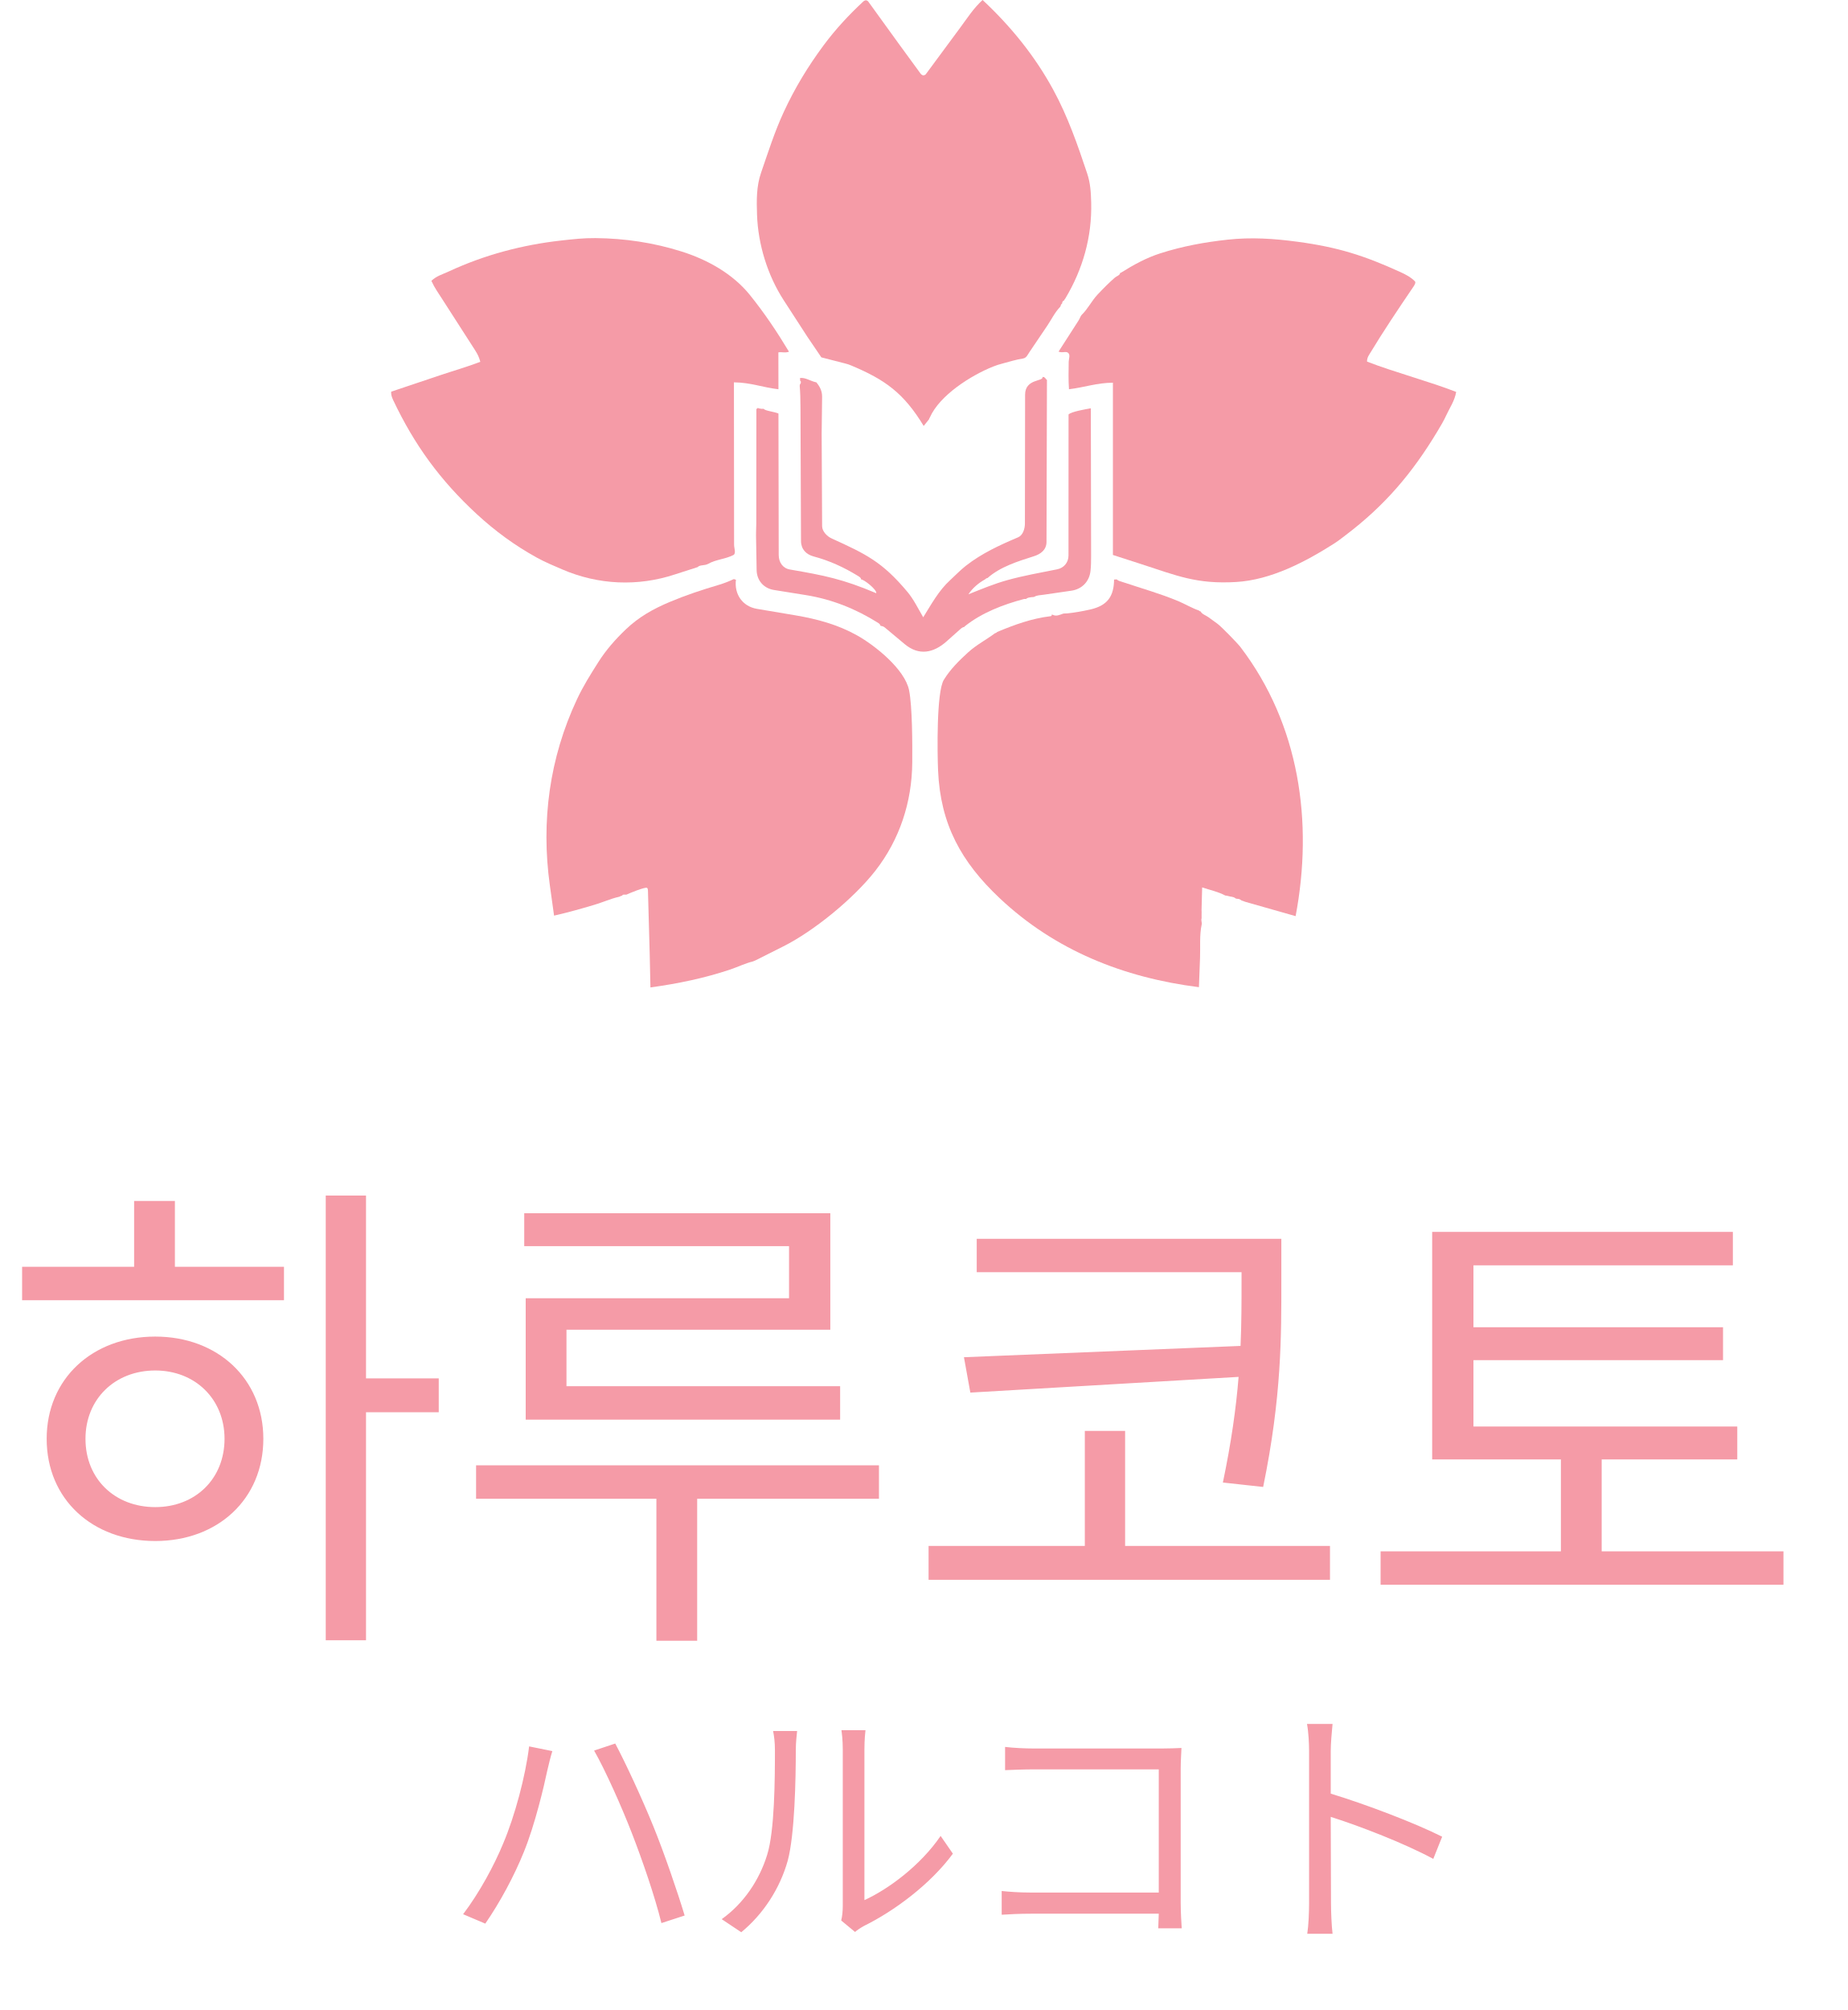
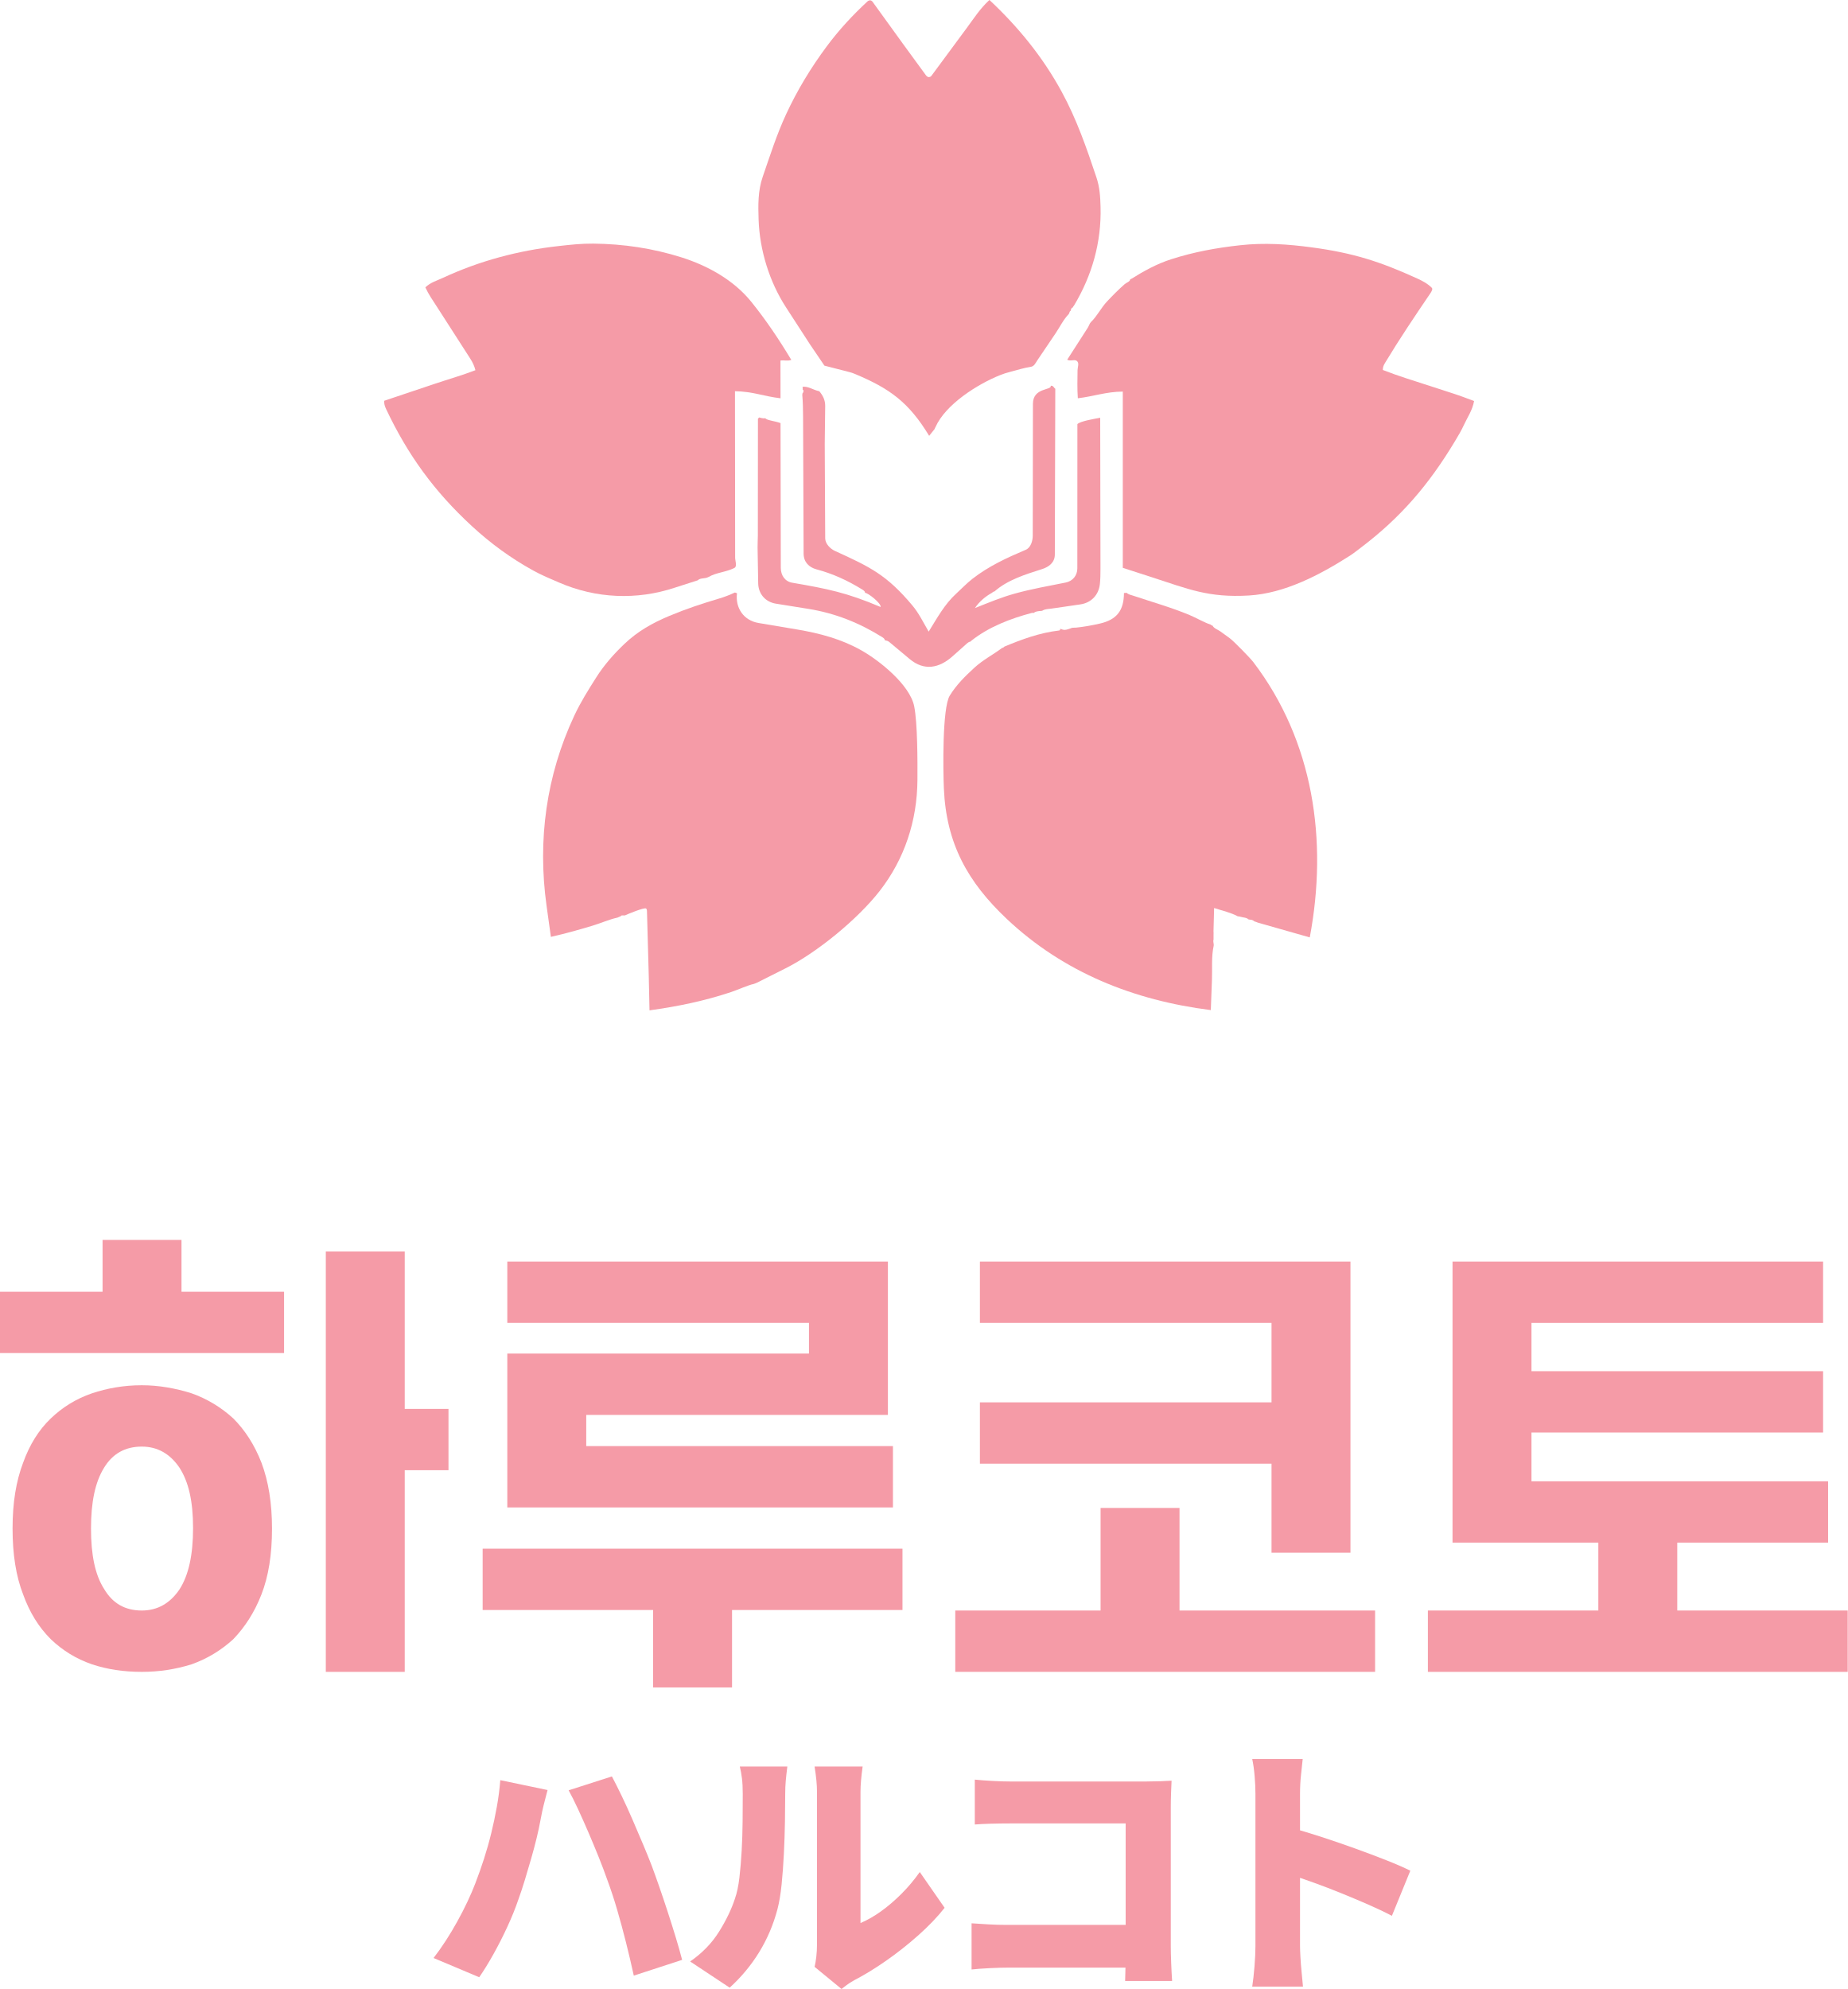
- <svg xmlns="http://www.w3.org/2000/svg" id="_레이어_2" data-name="레이어 2" viewBox="0 0 1787.31 1944.27">
+ <svg xmlns="http://www.w3.org/2000/svg" id="_레이어_2" data-name="레이어 2" viewBox="0 0 1746.91 1880.31">
  <defs>
    <style>
      .cls-1 {
-         font-family: OTSBAggroM-KSCpc-EUC-H, 'SB AggroOTF';
-         font-size: 475.35px;
-       }
- 
-       .cls-1, .cls-2, .cls-3 {
        fill: #f59ba7;
-       }
- 
-       .cls-2 {
-         font-family: BMEuljirooraeoraeOTF-KSCpc-EUC-H, 'BM Euljiro oraeorae OTF';
-         font-size: 252.46px;
      }
    </style>
  </defs>
  <g id="_레이어_1-2" data-name="레이어 1">
    <g>
-       <path class="cls-3" d="M712.02,560.84c-1.74,13.76,6.18,25.71,20.34,28.1l36.82,6.2c21.15,3.56,41.5,9.04,60.2,19.56,17.56,9.88,46.05,32.78,50.14,52.91,3.21,15.81,3.21,52.2,3.09,69.82-.26,38.32-12.12,74.6-35.69,104.84-20.8,26.68-59.2,58.16-88.98,73.13l-27,13.57c-.79.25-2.21,1.04-3.01,1.2-5.48,1.12-15.33,5.62-21.4,7.64-25.47,8.49-50.47,13.63-77.23,17.33l-.71-32.6-1.7-61.24c-.03-1.13-.26-2.03-.89-2.46-1.71-1.16-17.62,5.4-19.95,6.55h-1.83c-.92,0-2.04-.09-2.27,1.01-1.06-.05-2.04.87-3.02,1.08-7.97,1.75-15.46,5.21-23.66,7.67-13.05,3.91-25.65,7.45-39.21,10.53l-4.11-29.52c-8.61-61.92-.28-123.02,26.24-179.64,6.06-12.93,13.15-24.14,20.76-36.15,7.43-11.71,16.5-21.98,26.5-31.53,12.63-12.07,26.63-19.9,42.59-26.6s31.05-11.65,47.19-16.44c5.25-1.56,10.06-3.44,14.63-5.62.76,0,1.45.48,2.16.65Z" />
+       <path class="cls-1" d="M696.8,560.84c-1.74,13.76,6.18,25.71,20.34,28.1l36.82,6.2c21.15,3.56,41.5,9.04,60.2,19.56,17.56,9.88,46.05,32.78,50.14,52.91,3.21,15.81,3.21,52.2,3.09,69.82-.26,38.32-12.12,74.6-35.69,104.84-20.8,26.68-59.2,58.16-88.98,73.13l-27,13.57c-.79.25-2.21,1.04-3.01,1.2-5.48,1.12-15.33,5.62-21.4,7.64-25.47,8.49-50.47,13.63-77.23,17.33l-.71-32.6-1.7-61.24c-.03-1.13-.26-2.03-.89-2.46-1.71-1.16-17.62,5.4-19.95,6.55h-1.83c-.92,0-2.04-.09-2.27,1.01-1.06-.05-2.04.87-3.02,1.08-7.97,1.75-15.46,5.21-23.66,7.67-13.05,3.91-25.65,7.45-39.21,10.53l-4.11-29.52c-8.61-61.92-.28-123.02,26.24-179.64,6.06-12.93,13.15-24.14,20.76-36.15,7.43-11.71,16.5-21.98,26.5-31.53,12.63-12.07,26.63-19.9,42.59-26.6,15.54-6.52,31.05-11.65,47.19-16.44,5.25-1.56,10.06-3.44,14.63-5.62.76,0,1.45.48,2.16.65Z" />
      <g>
        <g>
-           <path class="cls-3" d="M1043.74,309.64c.95-1.48,1.7-4.05,2.89-5.18,5.9-5.64,9.41-13.29,15.28-19.53,5.35-5.69,10.72-11.12,16.58-16.27,1.95-1.71,4.98-2.21,5.31-4.73.22-.04.61-.07.8-.19,11.95-7.45,24.13-14.26,38.08-18.72,21.45-6.86,42.52-10.71,64.96-13.18,22.99-2.53,44.98-1.05,67.9,2.03,38.73,5.21,64.23,13.26,99.47,29.36,5.12,2.34,10.07,4.93,13.96,8.92,1.11,1.14-.57,3.84-1.36,5.01-14.82,21.82-29.26,43.26-42.87,65.83-1.28,2.12-2.2,3.98-2.15,6.76,7.1,2.74,13.94,5.22,21.28,7.6l45.33,14.68c6.72,2.17,13.2,4.65,19.68,7.09-1.63,8.96-6.25,15.24-9.61,22.59-2.5,5.45-5.33,10.17-8.43,15.32-24.58,40.85-50.99,71.93-89.1,100.76-3.83,2.9-6.93,5.42-10.99,8-27.95,17.77-60.98,35.14-94.69,37.17-38.29,2.3-57.52-6.17-92.12-17.36l-27.19-8.79v-166.62c-15.8.11-27.35,4.51-42.51,6.32-.65-9.33-.36-17.72-.26-26.68.03-2.69,1.88-6.71-.73-8.65-2.27-1.69-5.57.55-9.07-1.09l19.57-30.44Z" />
-           <path class="cls-3" d="M685.09,545.43c-3.27,1.91-7.85.66-10.19,3.17l-21.81,7c-36.01,11.92-74.27,10.25-109.24-4.86-8.56-3.7-16.58-7-24.68-11.48-21.17-11.7-40.1-25.54-57.81-41.88-35.48-32.74-60.54-67.13-81.08-110.62-1.27-2.68-2.05-5.19-1.82-7.89l47.84-16.06c12.92-4.34,25.44-7.85,38.39-12.83-.99-4.1-2.69-7.54-4.93-11.04l-31.63-49.19c-3.85-5.99-7.79-11.51-10.77-18.09,4.84-4.68,10.77-6.28,16.84-9.09,34.46-15.99,70.92-25.69,108.79-29.93,11.45-1.28,21.61-2.43,33.14-2.33,28.4.26,56.21,4.42,83.31,12.97,24.98,7.88,49.53,21.53,66.05,42.01,14.08,17.46,26.22,35.57,37.87,54.94-3.98,1.38-6.79,0-10.27.62l.06,35.68c-16.07-1.91-26.17-6.43-43.06-6.7l.15,157.35c0,2.88,2.09,8.19-.62,9.68-8.01,4.1-17.11,4.27-24.5,8.58Z" />
+           <path class="cls-1" d="M1028.53,309.64c.95-1.48,1.7-4.05,2.89-5.18,5.9-5.64,9.41-13.29,15.28-19.53,5.35-5.69,10.72-11.12,16.58-16.27,1.95-1.71,4.98-2.21,5.31-4.73.22-.04.61-.07.8-.19,11.95-7.45,24.13-14.26,38.08-18.72,21.45-6.86,42.52-10.71,64.96-13.18,22.99-2.53,44.98-1.05,67.9,2.03,38.73,5.21,64.23,13.26,99.47,29.36,5.12,2.34,10.07,4.93,13.96,8.92,1.11,1.14-.57,3.84-1.36,5.01-14.82,21.82-29.26,43.26-42.87,65.83-1.28,2.12-2.2,3.98-2.15,6.76,7.1,2.74,13.94,5.22,21.28,7.6l45.33,14.68c6.72,2.17,13.2,4.65,19.68,7.09-1.63,8.96-6.25,15.24-9.61,22.59-2.5,5.45-5.33,10.17-8.43,15.32-24.58,40.85-50.99,71.93-89.1,100.76-3.83,2.9-6.93,5.42-10.99,8-27.95,17.77-60.98,35.14-94.69,37.17-38.29,2.3-57.52-6.17-92.12-17.36l-27.19-8.79v-166.62c-15.8.11-27.35,4.51-42.51,6.32-.65-9.33-.36-17.72-.26-26.68.03-2.69,1.88-6.71-.73-8.65-2.27-1.69-5.57.55-9.07-1.09l19.57-30.44Z" />
+           <path class="cls-1" d="M669.88,545.43c-3.27,1.91-7.85.66-10.19,3.17l-21.81,7c-36.01,11.92-74.27,10.25-109.24-4.86-8.56-3.7-16.58-7-24.68-11.48-21.17-11.7-40.1-25.54-57.81-41.88-35.48-32.74-60.54-67.13-81.08-110.62-1.27-2.68-2.05-5.19-1.82-7.89l47.84-16.06c12.92-4.34,25.44-7.85,38.39-12.83-.99-4.1-2.69-7.54-4.93-11.04l-31.63-49.19c-3.85-5.99-7.79-11.51-10.77-18.09,4.84-4.68,10.77-6.28,16.84-9.09,34.46-15.99,70.92-25.69,108.79-29.93,11.45-1.28,21.61-2.43,33.14-2.33,28.4.26,56.21,4.42,83.31,12.97,24.98,7.88,49.53,21.53,66.05,42.01,14.08,17.46,26.22,35.57,37.87,54.94-3.98,1.38-6.79,0-10.27.62l.06,35.68c-16.07-1.91-26.17-6.43-43.06-6.7l.15,157.35c0,2.88,2.09,8.19-.62,9.68-8.01,4.1-17.11,4.27-24.5,8.58Z" />
        </g>
        <g>
-           <path class="cls-3" d="M1030.75,288.68c-.57.95-1.25,1.27-1.15,1.93-1.41.31-2,1.75-2.02,3.08-1.49.74-1.19,2.41-1.87,3.12-5.36,5.62-8.39,12.22-12.57,18.39l-17.27,25.56c-1.55,2.3-2.83,5.51-6.01,6-6.79,1.05-13.04,3.07-19.23,4.68-3.98,1.04-6.68,1.9-9.83,3.16-21.49,8.6-51.7,27.72-61.17,49.23-.24.55-.74,1.01-.73,1.66l-5.22,6.54c-19.34-31.91-37.41-44.77-70.01-58.45-2.18-.92-3.92-1.51-5.7-1.92l-23.31-5.99-13.6-20.04-22.87-35.3c-15.56-24.01-24.78-53.93-25.76-82.64-.47-13.85-.66-27.39,3.88-40.53,6.97-20.17,13.1-39.68,22.09-59.08,10.64-22.96,23.41-43.99,38.45-64.25,11.61-15.63,24.37-29.35,38.5-42.49.85-.79,2.16-1.15,2.82-1.03.51.1,1.45.59,1.98,1.33l29.32,40.55,21.08,28.86c.77,1.05,1.88,1.86,2.73,1.83.71-.02,1.83-.24,2.48-1.12l33.53-45.38c6.76-9.15,12.54-18.29,21.37-26.4,27.51,25.68,50.57,54.21,68.24,86.62,14.21,26.05,23.6,53.23,32.91,81.08,3.15,9.42,3.65,18.15,3.92,28.13.89,33.32-8.16,64.76-24.99,92.85Z" />
-           <path class="cls-3" d="M1012.93,367.44l-.43,156.77c-.02,7.75-5.81,11.81-12.1,13.8-16.08,5.1-32.73,10.3-44.97,21.13-1.05-.07-1.82.99-2.59,1.42-6.06,3.36-11.84,8.19-15.9,14.31,13.51-5.39,24.77-10.11,37.54-13.67,16.06-4.49,32.04-7.2,48.35-10.51,6.5-1.32,10.93-6.53,10.94-13.38l.06-136.38c2.6-2.76,16.49-5.08,21.56-6l.25,136.7v6.73c0,4.42-.05,9.05-.55,13.75-1.11,10.4-8.22,17.77-18.54,19.27l-26.89,3.91c-3.32.48-6.41.41-8.91,1.99-.7.36-2.07.24-2.88.37-1.81.28-3.78.38-5.15,1.75-.64.04-1.35-.14-1.98.02-20.19,5.34-40.62,13.2-56.95,26.11-.27.21-.81.65-.94.96-1.4.14-2.57,1.04-3.84,2.17l-13.22,11.77c-12.6,11.22-26.75,14.12-40.54,2.59l-19.11-15.97c-1.58-1.32-2.72-1.43-4.26-1.73-.33-1.07-.81-1.88-2.19-2.75-21.63-13.61-44.8-22.89-70.04-26.94l-30.89-4.96c-9.96-1.6-16.55-9.28-16.72-19.22l-.58-33.82c-.07-4.02.25-7.24.25-11.3l.09-110.56c.25-.45,1.03-.67,1.22-1.14,1.3.44,2.66.75,4.04.85.52.04,1.28-.04,1.77-.08,1.22,2.01,9.8,2.72,14.33,4.58l.25,136.75c.01,7.22,3.91,12.96,10.83,14.15,33.28,5.72,51.45,9.31,83.54,22.94.81-3.4-12.11-13.55-14.78-13.38.25-1.41-1.45-2.45-2.87-3.32-13.53-8.33-27.52-14.78-42.92-18.87-7.23-1.92-12.2-6.97-12.23-14.9l-.51-129.18c-.03-7.43-.18-14.16-.74-20.86-.04-.49.23-1.02.22-1.52.45-.44.86-1,.87-1.68,0-.5.21-1.89-.76-1.59.29-.88-.14-1.99-.01-2.89,5.22-.55,9.71,2.73,14.71,3.98.31.08.69.19,1.01.18,3.34,4.03,5.69,8.25,5.62,14.12l-.43,35.74.44,89.29c.03,5.15,4.9,9.93,9.17,11.87,33.3,15.15,48.98,22.63,73.26,51.58,6.15,7.33,10.1,15.68,15.39,24.71,7.99-12.79,14.98-25.82,26.01-35.89,5.23-4.78,9.76-9.64,15.3-13.97,15.37-12.02,32.62-19.93,50.5-27.51,4.66-1.97,6.57-8.33,6.58-13.26l.18-124.72c.02-15.63,17.97-12.56,16.86-17.08,2.53-.36,3.01,2.25,4.25,2.78Z" />
+           <path class="cls-1" d="M1015.54,288.68c-.57.95-1.25,1.27-1.15,1.93-1.41.31-2,1.75-2.02,3.08-1.49.74-1.19,2.41-1.87,3.12-5.36,5.62-8.39,12.22-12.57,18.39l-17.27,25.56c-1.55,2.3-2.83,5.51-6.01,6-6.79,1.05-13.04,3.07-19.23,4.68-3.98,1.04-6.68,1.9-9.83,3.16-21.49,8.6-51.7,27.72-61.17,49.23-.24.55-.74,1.01-.73,1.66l-5.22,6.54c-19.34-31.91-37.41-44.77-70.01-58.45-2.18-.92-3.92-1.51-5.7-1.92l-23.31-5.99-13.6-20.04-22.87-35.3c-15.56-24.01-24.78-53.93-25.76-82.64-.47-13.85-.66-27.39,3.88-40.53,6.97-20.17,13.1-39.68,22.09-59.08,10.64-22.96,23.41-43.99,38.45-64.25,11.61-15.63,24.37-29.35,38.5-42.49.85-.79,2.16-1.15,2.82-1.03.51.1,1.45.59,1.98,1.33l29.32,40.55,21.08,28.86c.77,1.05,1.88,1.86,2.73,1.83.71-.02,1.83-.24,2.48-1.12l33.53-45.38c6.76-9.15,12.54-18.29,21.37-26.4,27.51,25.68,50.57,54.21,68.24,86.62,14.21,26.05,23.6,53.23,32.91,81.08,3.15,9.42,3.65,18.15,3.92,28.13.89,33.32-8.16,64.76-24.99,92.85Z" />
+           <path class="cls-1" d="M997.72,367.44l-.43,156.77c-.02,7.75-5.81,11.81-12.1,13.8-16.08,5.1-32.73,10.3-44.97,21.13-1.05-.07-1.82.99-2.59,1.42-6.06,3.36-11.84,8.19-15.9,14.31,13.51-5.39,24.77-10.11,37.54-13.67,16.06-4.49,32.04-7.2,48.35-10.51,6.5-1.32,10.93-6.53,10.94-13.38l.06-136.38c2.6-2.76,16.49-5.08,21.56-6l.25,136.7v6.73c0,4.42-.05,9.05-.55,13.75-1.11,10.4-8.22,17.77-18.54,19.27l-26.89,3.91c-3.32.48-6.41.41-8.91,1.99-.7.36-2.07.24-2.88.37-1.81.28-3.78.38-5.15,1.75-.64.04-1.35-.14-1.98.02-20.19,5.34-40.62,13.2-56.95,26.11-.27.21-.81.65-.94.96-1.4.14-2.57,1.04-3.84,2.17l-13.22,11.77c-12.6,11.22-26.75,14.12-40.54,2.59l-19.11-15.97c-1.58-1.32-2.72-1.43-4.26-1.73-.33-1.07-.81-1.88-2.19-2.75-21.63-13.61-44.8-22.89-70.04-26.94l-30.89-4.96c-9.96-1.6-16.55-9.28-16.72-19.22l-.58-33.82c-.07-4.02.25-7.24.25-11.3l.09-110.56c.25-.45,1.03-.67,1.22-1.14,1.3.44,2.66.75,4.04.85.52.04,1.28-.04,1.77-.08,1.22,2.01,9.8,2.72,14.33,4.58l.25,136.75c.01,7.22,3.91,12.96,10.83,14.15,33.28,5.72,51.45,9.31,83.54,22.94.81-3.4-12.11-13.55-14.78-13.38.25-1.41-1.45-2.45-2.87-3.32-13.53-8.33-27.52-14.78-42.92-18.87-7.23-1.92-12.2-6.97-12.23-14.9l-.51-129.18c-.03-7.43-.18-14.16-.74-20.86-.04-.49.23-1.02.22-1.52.45-.44.86-1,.87-1.68,0-.5.21-1.89-.76-1.59.29-.88-.14-1.99-.01-2.89,5.22-.55,9.71,2.73,14.71,3.98.31.08.69.19,1.01.18,3.34,4.03,5.69,8.25,5.62,14.12l-.43,35.74.44,89.29c.03,5.15,4.9,9.93,9.17,11.87,33.3,15.15,48.98,22.63,73.26,51.58,6.15,7.33,10.1,15.68,15.39,24.71,7.99-12.79,14.98-25.82,26.01-35.89,5.23-4.78,9.76-9.64,15.3-13.97,15.37-12.02,32.62-19.93,50.5-27.51,4.66-1.97,6.57-8.33,6.58-13.26l.18-124.72c.02-15.63,17.97-12.56,16.86-17.08,2.53-.36,3.01,2.25,4.25,2.78Z" />
        </g>
      </g>
-       <path class="cls-3" d="M1080.47,560.44c1.55,1.61,3.94,1.97,6.41,2.8,18.02,6.04,35.33,10.84,53.06,18.21,5.53,2.3,14.58,7.39,19.68,8.95.52.16,1.34,1.26,1.93.92,1.35,2.86,4.85,3.7,7.52,5.63l8.76,6.35c3.72,2.7,19.43,18.81,22.34,22.63,56.94,74.71,70.62,168.79,53.35,260.25l-49-13.94c-.83-.24-2.2-1.01-3.11-1.06-1.17-.88-2.46-1.82-4.09-1.74-.54.03-1.07-.23-1.61-.25-1.37-1.31-3.42-1.69-5.28-1.96-1.55-.22-3.47-.99-4.99-.99-6.74-3.64-14.56-5.28-22.35-7.85l-.58,21.84.07,1.85-.03,2.26v1.76s0,2.2,0,2.2c-.7,1.83.5,4.05.12,5.83-2.28,10.45-1.21,21.33-1.63,32.43l-1.08,28.34c-72.85-9.19-139.19-35.62-192.74-86.05-37.16-35-57.38-71.42-59.63-123.49-.73-16.83-1.63-76.04,5.56-87.75,6.31-10.27,14.53-18.35,23.39-26.47,8.12-7.44,17.72-12.29,26.19-18.66.61.03,1.75-.69,2.06-1.2,16.55-6.88,33.27-13.08,51.72-15.24.95-.15,1.47-.87.58-1.35.46.09,1.17-.19,1.58.03,3.17,1.72,6.76-.01,9.94-1.14,1.15-.27,2.7-.13,3.91-.25,7.35-.74,14.61-2.04,22.33-3.78,16.66-3.77,22.87-12.78,23.02-28.94l2.61-.18Z" />
+       <path class="cls-1" d="M1065.26,560.44c1.55,1.61,3.94,1.97,6.41,2.8,18.02,6.04,35.33,10.84,53.06,18.21,5.53,2.3,14.58,7.39,19.68,8.95.52.16,1.34,1.26,1.93.92,1.35,2.86,4.85,3.7,7.52,5.63l8.76,6.35c3.72,2.7,19.43,18.81,22.34,22.63,56.94,74.71,70.62,168.79,53.35,260.25l-49-13.94c-.83-.24-2.2-1.01-3.11-1.06-1.17-.88-2.46-1.82-4.09-1.74-.54.03-1.07-.23-1.61-.25-1.37-1.31-3.42-1.69-5.28-1.96-1.55-.22-3.47-.99-4.99-.99-6.74-3.64-14.56-5.28-22.35-7.85l-.58,21.84.07,1.85-.03,2.26v1.76s0,2.2,0,2.2c-.7,1.83.5,4.05.12,5.83-2.28,10.45-1.21,21.33-1.63,32.43l-1.08,28.34c-72.85-9.19-139.19-35.62-192.74-86.05-37.16-35-57.38-71.42-59.63-123.49-.73-16.83-1.63-76.04,5.56-87.75,6.31-10.27,14.53-18.35,23.39-26.47,8.12-7.44,17.72-12.29,26.19-18.66.61.03,1.75-.69,2.06-1.2,16.55-6.88,33.27-13.08,51.72-15.24.95-.15,1.47-.87.58-1.35.46.09,1.17-.19,1.58.03,3.17,1.72,6.76-.01,9.94-1.14,1.15-.27,2.7-.13,3.91-.25,7.35-.74,14.61-2.04,22.33-3.78,16.66-3.77,22.87-12.78,23.02-28.94l2.61-.18Z" />
    </g>
-     <text class="cls-1" transform="translate(0 1549.56)">
-       <tspan x="0" y="0">하루코토</tspan>
-     </text>
-     <text />
-     <text class="cls-2" transform="translate(429.13 1862.98)">
-       <tspan x="0" y="0">ハルコト</tspan>
-     </text>
+     <g>
+       <g>
+         <path class="cls-1" d="M171.6,1221.14h96.97v57.99H0v-57.99h96.97v-48.96h74.63v48.96ZM257.17,1445.03c0,24.72-3.33,45.16-9.98,62.27-6.65,17.11-15.69,30.9-26.62,42.31-11.41,10.46-24.72,18.54-39.46,23.77-15.21,4.75-30.9,7.13-47.06,7.13-17.11,0-32.8-2.38-47.06-7.13-15.21-5.23-28.05-13.31-38.98-23.77-11.41-11.41-19.97-25.19-26.15-42.31-6.65-17.11-9.98-37.55-9.98-62.27s3.33-44.68,9.98-62.27c6.18-17.11,14.74-30.9,26.15-41.83,10.93-10.46,23.77-18.54,38.98-23.77,14.26-4.75,29.95-7.61,47.06-7.61,16.16,0,31.85,2.85,47.06,7.61,14.74,5.23,28.05,13.31,39.46,23.77,10.93,10.93,19.96,24.72,26.62,41.83,6.66,17.59,9.98,38.5,9.98,62.27ZM86.04,1445.03c0,24.72,3.8,43.73,12.36,57.04,8.08,13.79,19.96,20.44,35.65,20.44,14.74,0,26.62-6.66,35.65-19.97,8.56-13.31,12.83-32.32,12.83-57.99s-4.28-43.73-12.83-57.04c-9.03-13.31-20.92-19.96-35.65-19.96-15.69,0-27.57,6.66-35.65,19.96-8.56,13.79-12.36,32.8-12.36,57.52ZM382.66,1331.9h41.36v57.99h-41.36v190.62h-74.63v-397.4h74.63v148.79Z" />
+         <path class="cls-1" d="M456.33,1464.04h396.92v57.99h-161.15v73.21h-74.63v-73.21h-161.15v-57.99ZM479.63,1250.61v-57.99h359.84v144.98h-285.21v29.47h289.97v57.99h-364.6v-145.46h285.21v-29h-285.21Z" />
+         <path class="cls-1" d="M903.16,1522.51h137.38v-96.97h74.63v96.97h184.91v57.99h-396.92v-57.99ZM1202.16,1383.71h-275.71v-57.99h275.71v-75.11h-275.71v-57.99h350.34v275.23h-74.63v-84.14Z" />
+         <path class="cls-1" d="M1728.37,1400.35v57.99h-142.61v64.17h161.15v57.99h-396.92v-57.99h161.15v-64.17h-137.85v-265.72h350.34v57.99h-275.71v45.63h275.71v57.99h-275.71v46.11h280.46Z" />
+       </g>
+       <g>
+         <path class="cls-1" d="M449.52,1780.08c2.86-7.4,5.55-15.02,8.08-22.85,2.52-7.83,4.8-15.86,6.82-24.11,2.02-8.25,3.79-16.58,5.3-24.99,1.52-8.41,2.61-16.83,3.28-25.25l44.69,9.34c-.67,2.69-1.51,5.93-2.52,9.72-1.01,3.79-1.89,7.45-2.65,10.98-.76,3.53-1.31,6.31-1.64,8.33-.84,4.71-2.02,10.19-3.53,16.41-1.51,6.23-3.24,12.71-5.18,19.44-1.94,6.73-3.91,13.42-5.93,20.07-2.02,6.65-4.04,12.75-6.06,18.3-2.86,8.42-6.4,17.17-10.6,26.26-4.21,9.09-8.63,17.76-13.25,26-4.63,8.25-9.05,15.4-13.25,21.46l-43.17-18.18c7.91-10.26,15.4-21.79,22.47-34.59,7.07-12.79,12.79-24.91,17.17-36.35ZM574.23,1777.3c-2.36-6.73-5.09-13.97-8.2-21.71-3.12-7.74-6.35-15.53-9.72-23.35-3.37-7.83-6.65-15.19-9.85-22.09-3.2-6.9-6.15-12.79-8.84-17.67l40.9-13.13c2.69,5.05,5.76,11.15,9.21,18.3,3.45,7.16,6.9,14.73,10.35,22.72,3.45,8,6.77,15.78,9.97,23.35,3.2,7.57,5.89,14.22,8.08,19.94,2.02,5.39,4.33,11.83,6.94,19.31,2.61,7.49,5.26,15.36,7.95,23.6,2.69,8.25,5.26,16.37,7.7,24.36,2.44,8,4.5,15.27,6.19,21.84l-45.69,14.89c-2.36-10.77-4.84-21.33-7.45-31.68-2.61-10.35-5.34-20.45-8.2-30.29-2.86-9.85-5.98-19.31-9.34-28.4Z" />
+         <path class="cls-1" d="M652.49,1854.3c11.44-7.91,20.58-17.33,27.39-28.28,6.82-10.94,11.82-21.37,15.02-31.3,1.85-5.21,3.24-11.78,4.17-19.69.92-7.91,1.64-16.45,2.15-25.62.51-9.17.8-18.39.88-27.64.08-9.25.13-17.84.13-25.75,0-5.89-.25-10.86-.76-14.9-.5-4.04-1.18-7.74-2.02-11.11h44.94c-.67,5.22-1.18,9.76-1.51,13.63-.34,3.87-.5,7.83-.5,11.87,0,7.74-.09,16.58-.25,26.51-.17,9.93-.5,20.03-1.01,30.29-.5,10.27-1.22,19.99-2.15,29.16-.93,9.17-2.23,16.96-3.91,23.35-3.87,14.64-9.64,28.19-17.29,40.65-7.66,12.46-16.96,23.64-27.9,33.58l-37.36-24.74ZM770.14,1859.35c.67-2.69,1.22-5.89,1.64-9.59.42-3.7.63-7.49.63-11.36v-144.91c0-6.22-.76-14.05-2.27-23.48h45.44c-1.35,9.59-2.02,17.51-2.02,23.73v124.21c6.39-2.69,12.88-6.39,19.44-11.11,6.56-4.71,13-10.22,19.31-16.54,6.31-6.31,12.07-13.17,17.29-20.58l23.48,33.83c-6.73,8.58-15.02,17.25-24.87,26-9.85,8.75-20.03,16.79-30.55,24.11-10.52,7.32-20.49,13.42-29.92,18.3-3.03,1.68-5.47,3.24-7.32,4.67-1.85,1.43-3.45,2.65-4.8,3.66l-25.5-20.95Z" />
+         <path class="cls-1" d="M918.58,1818.2c4.88.34,10.18.67,15.9,1.01,5.72.34,11.53.5,17.42.5h137.08v40.39h-135.82c-4.71,0-10.52.17-17.42.5-6.9.34-12.62.76-17.17,1.26v-43.67ZM921.61,1682.38c5.05.5,10.73.93,17.04,1.26,6.31.34,11.74.5,16.28.5h128.75c4.04,0,8.58-.08,13.63-.25,5.05-.17,8.5-.34,10.35-.5-.17,3.03-.34,6.99-.5,11.87-.17,4.88-.25,9.43-.25,13.63v131.03c0,4.21.13,9.51.38,15.91.25,6.4.54,12.03.88,16.92h-44.43c.17-4.88.29-9.59.38-14.14.08-4.54.13-9.17.13-13.89v-120.93h-109.31c-5.72,0-11.74.09-18.05.25-6.31.17-11.4.42-15.27.76v-42.41Z" />
+         <path class="cls-1" d="M1186.95,1839.91v-144.15c0-5.05-.25-10.6-.76-16.66-.5-6.06-1.26-11.44-2.27-16.16h47.71c-.5,4.71-1.05,9.85-1.64,15.4-.59,5.55-.88,11.36-.88,17.42v144.15c0,2.19.13,5.6.38,10.22.25,4.63.63,9.47,1.14,14.52s.92,9.51,1.26,13.38h-47.97c.84-5.39,1.55-11.78,2.15-19.19.59-7.4.88-13.72.88-18.93ZM1220.02,1727.82c8.41,2.19,17.92,5.01,28.53,8.46,10.6,3.45,21.29,7.11,32.06,10.98,10.77,3.87,20.83,7.66,30.17,11.36,9.34,3.7,16.87,6.99,22.6,9.85l-17.42,42.67c-7.07-3.7-14.77-7.36-23.1-10.98-8.33-3.62-16.75-7.15-25.25-10.6-8.5-3.45-16.83-6.65-24.99-9.59-8.17-2.94-15.7-5.59-22.6-7.95v-44.18Z" />
+       </g>
+     </g>
  </g>
</svg>
